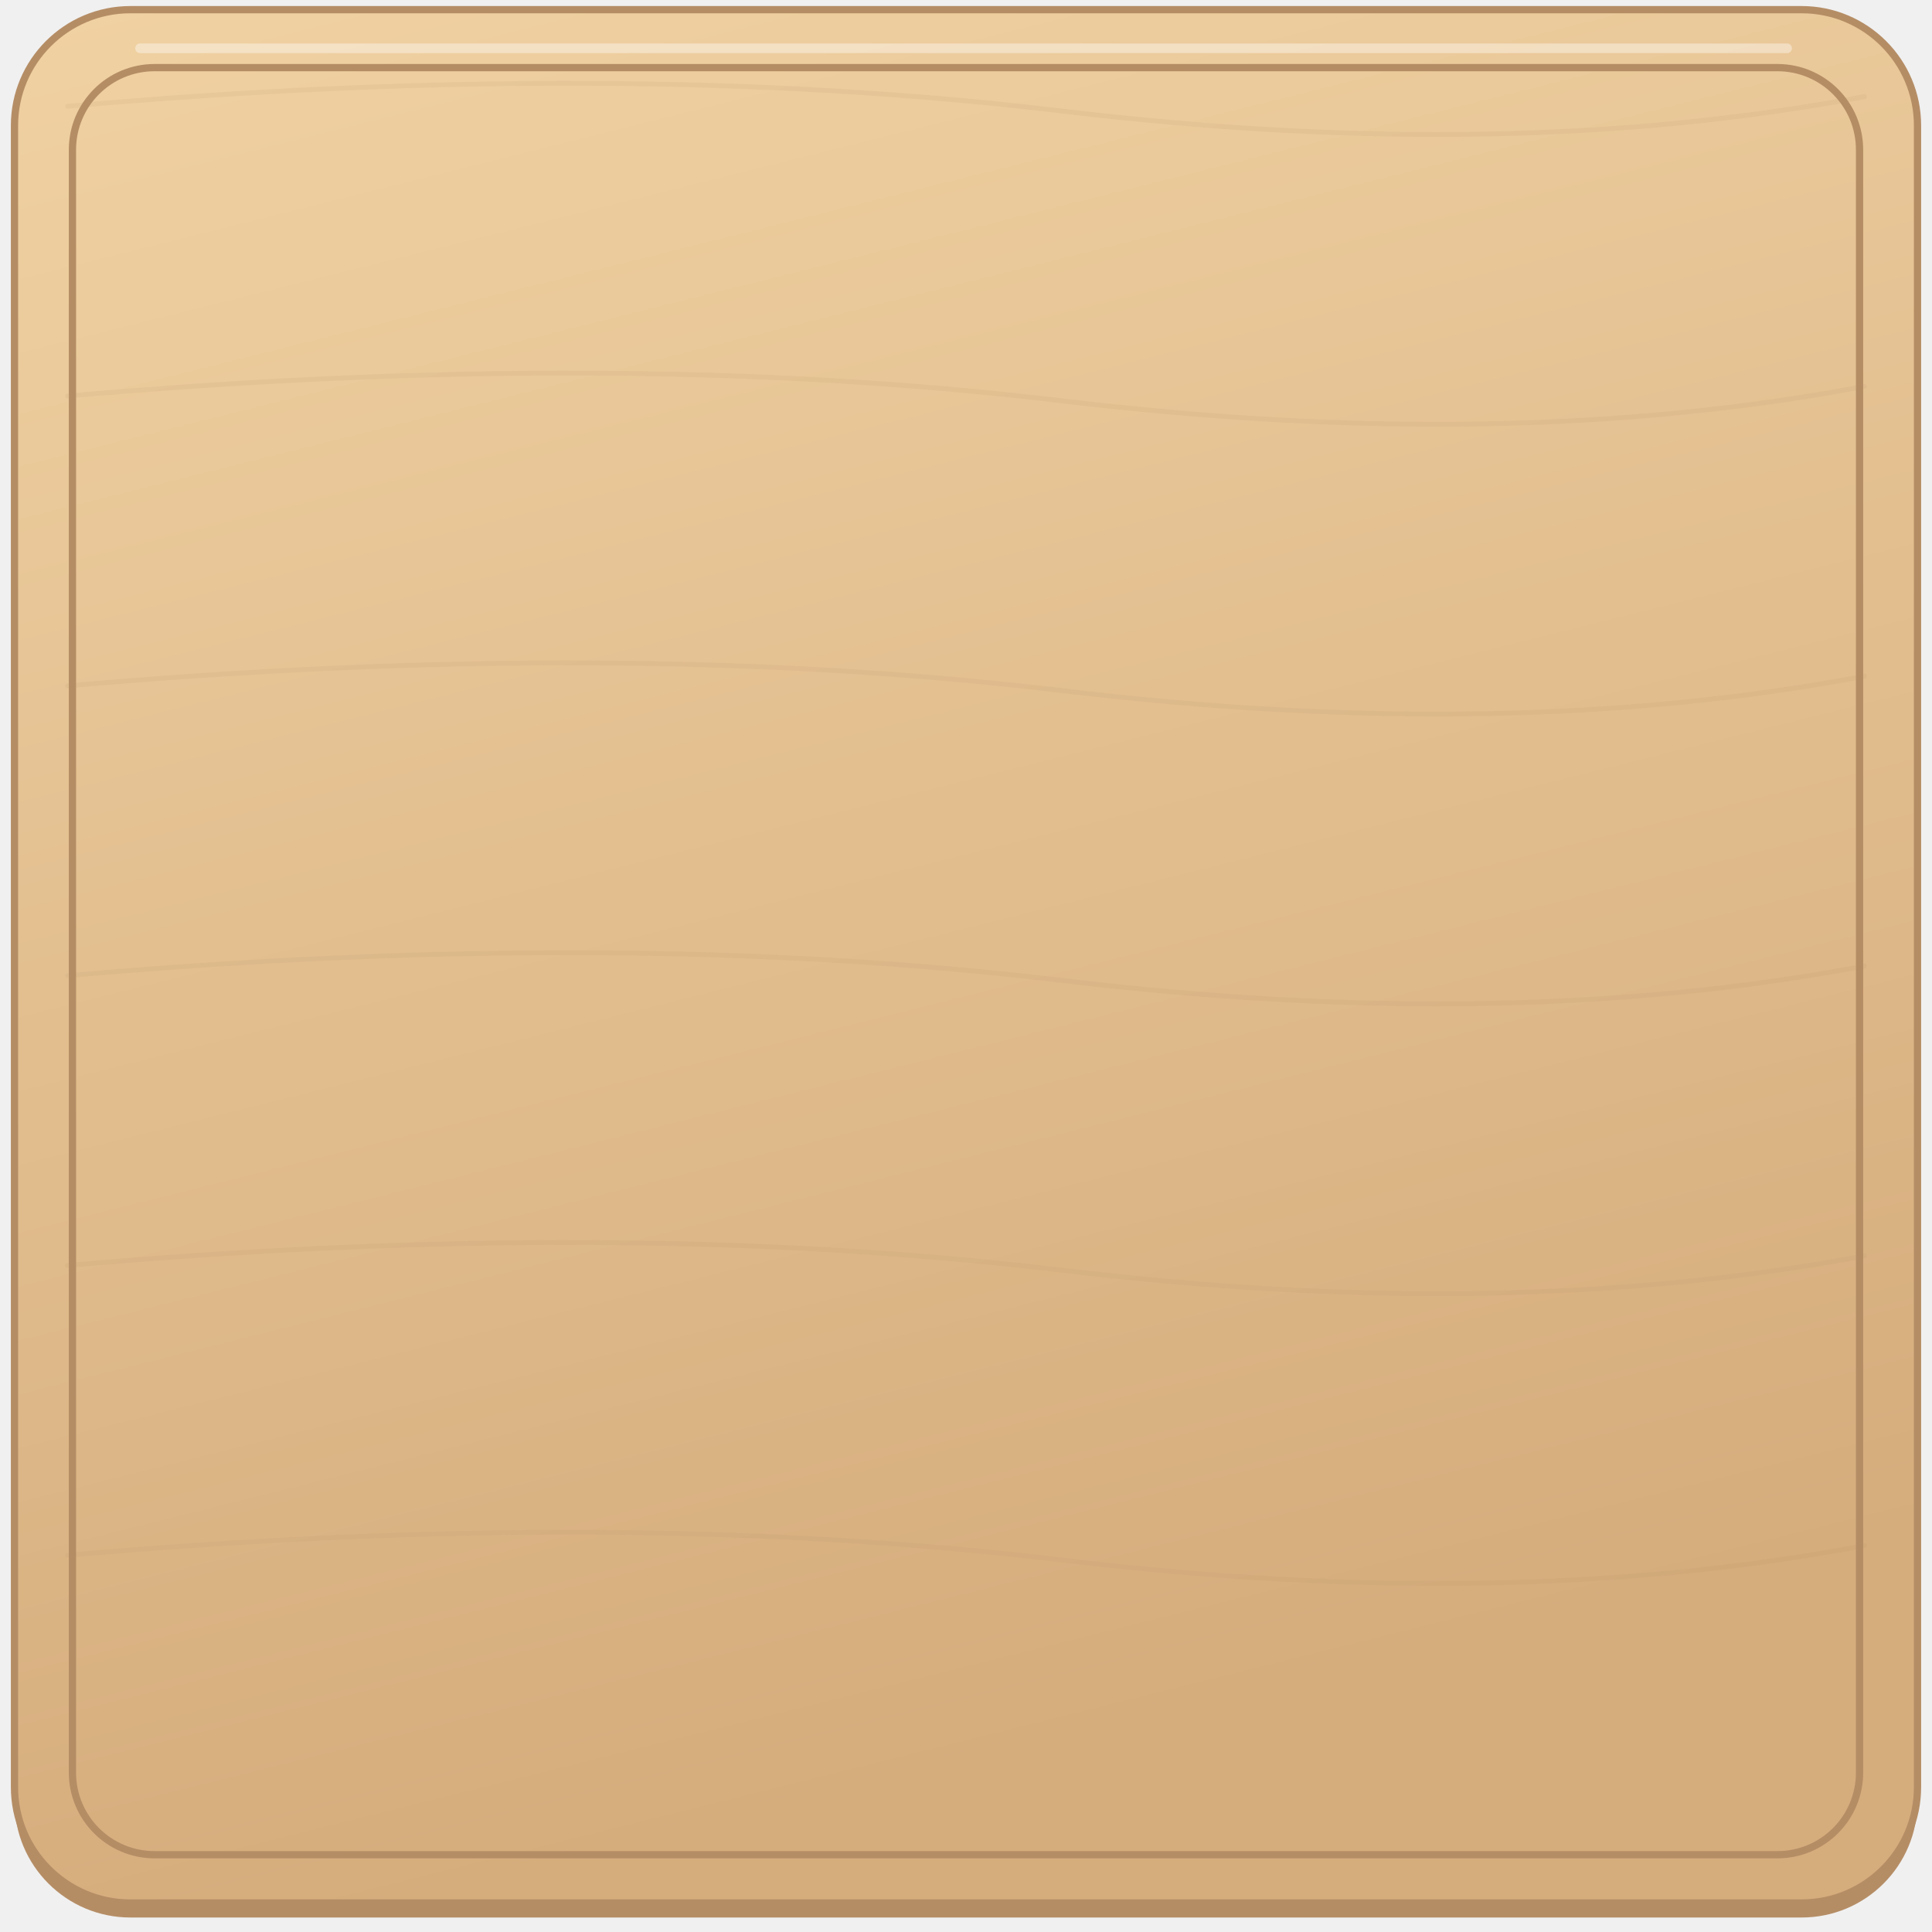
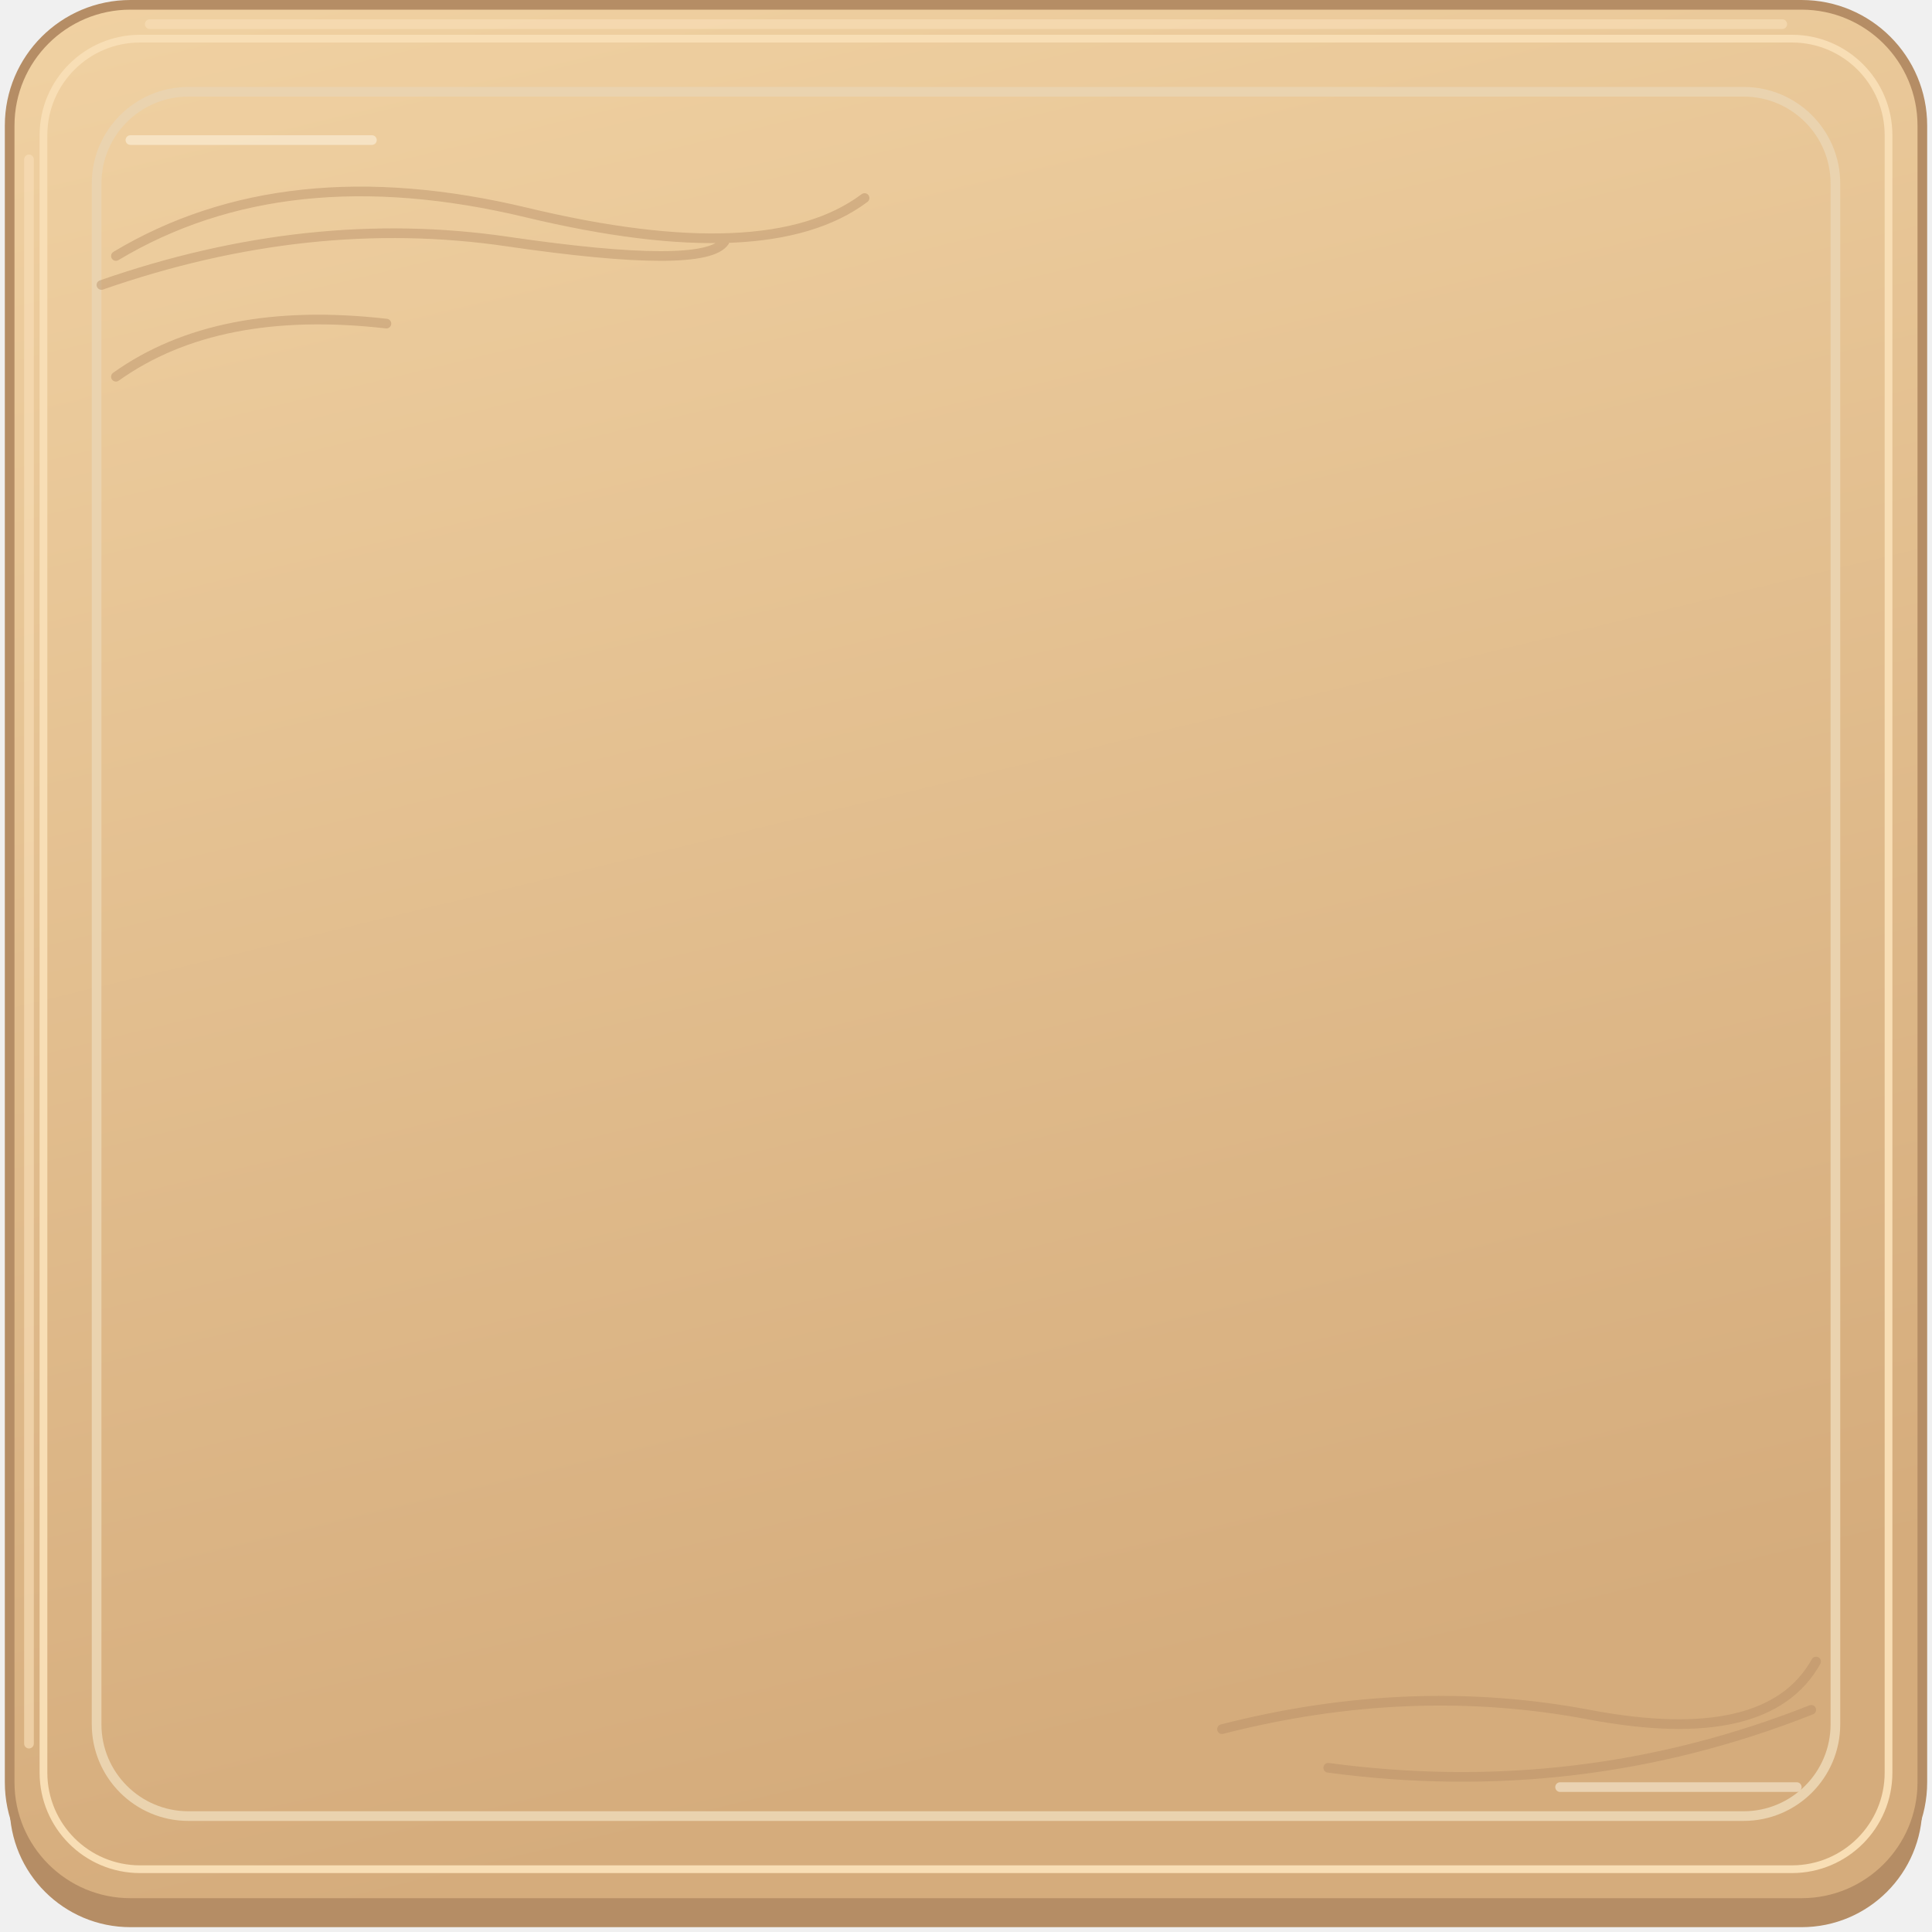
<svg xmlns="http://www.w3.org/2000/svg" width="400" height="400" viewBox="0 0 400 400">
  <defs>
    <linearGradient id="wood" x1="0" y1="0" x2=".25" y2="1">
      <stop stop-color="#F0D1A2" />
      <stop offset="1" stop-color="#D5AC7C" />
    </linearGradient>
  </defs>
-   <rect x="3" y="5" width="394" height="392" rx="24" fill="#B58D65" stroke="none" stroke-width="2" />
-   <rect x="3" y="2" width="394" height="392" rx="24" fill="url(#wood)" stroke="#B58D65" stroke-width="1.5" />
-   <path d="M29 10H370" fill="none" stroke="#FFFFFF" stroke-width="2" opacity="0.38" stroke-linecap="round" stroke-linejoin="round" />
-   <rect x="15" y="14" width="370" height="370" rx="17" fill="none" stroke="#B58D65" stroke-width="1.5" />
-   <path d="M14 22Q128 12 220 23T386 20" fill="none" stroke="#B58D65" stroke-width="1" opacity="0.12" stroke-linecap="round" stroke-linejoin="round" />
-   <path d="M14 82Q128 72 220 83T386 80" fill="none" stroke="#B58D65" stroke-width="1" opacity="0.12" stroke-linecap="round" stroke-linejoin="round" />
-   <path d="M14 142Q128 132 220 143T386 140" fill="none" stroke="#B58D65" stroke-width="1" opacity="0.12" stroke-linecap="round" stroke-linejoin="round" />
-   <path d="M14 202Q128 192 220 203T386 200" fill="none" stroke="#B58D65" stroke-width="1" opacity="0.12" stroke-linecap="round" stroke-linejoin="round" />
-   <path d="M14 262Q128 252 220 263T386 260" fill="none" stroke="#B58D65" stroke-width="1" opacity="0.12" stroke-linecap="round" stroke-linejoin="round" />
-   <path d="M14 322Q128 312 220 323T386 320" fill="none" stroke="#B58D65" stroke-width="1" opacity="0.12" stroke-linecap="round" stroke-linejoin="round" />
+   <rect x="2" y="5" width="396" height="394" rx="25" fill="#B58D65" stroke="none" stroke-width="2" />
+   <rect x="2" y="1" width="396" height="393" rx="25" fill="url(#wood)" stroke="#B58D65" stroke-width="2" />
+   <rect x="9" y="8" width="382" height="379" rx="20" fill="none" stroke="#F8DEB5" stroke-width="1.6" />
+   <path d="M31 5H369M6 33V361" fill="none" stroke="#F8DEB5" stroke-width="2" opacity="0.68" stroke-linecap="round" stroke-linejoin="round" />
+   <rect x="20" y="19" width="360" height="357" rx="19" fill="none" stroke="#EAD3AF" stroke-width="2" />
+   <path d="M24 53Q59 32 109 44T179 41M21 59Q64 44 105 50T150 50M24 78Q45 63 80 67M253 358Q292 348 329 355T376 344M275 366Q327 373 375 354" fill="none" stroke="#B58D65" stroke-width="2" opacity="0.45" stroke-linecap="round" stroke-linejoin="round" />
+   <path d="M27 29H77M323 370H372" fill="none" stroke="#FFF8E7" stroke-width="2" opacity="0.5" stroke-linecap="round" stroke-linejoin="round" />
</svg>
